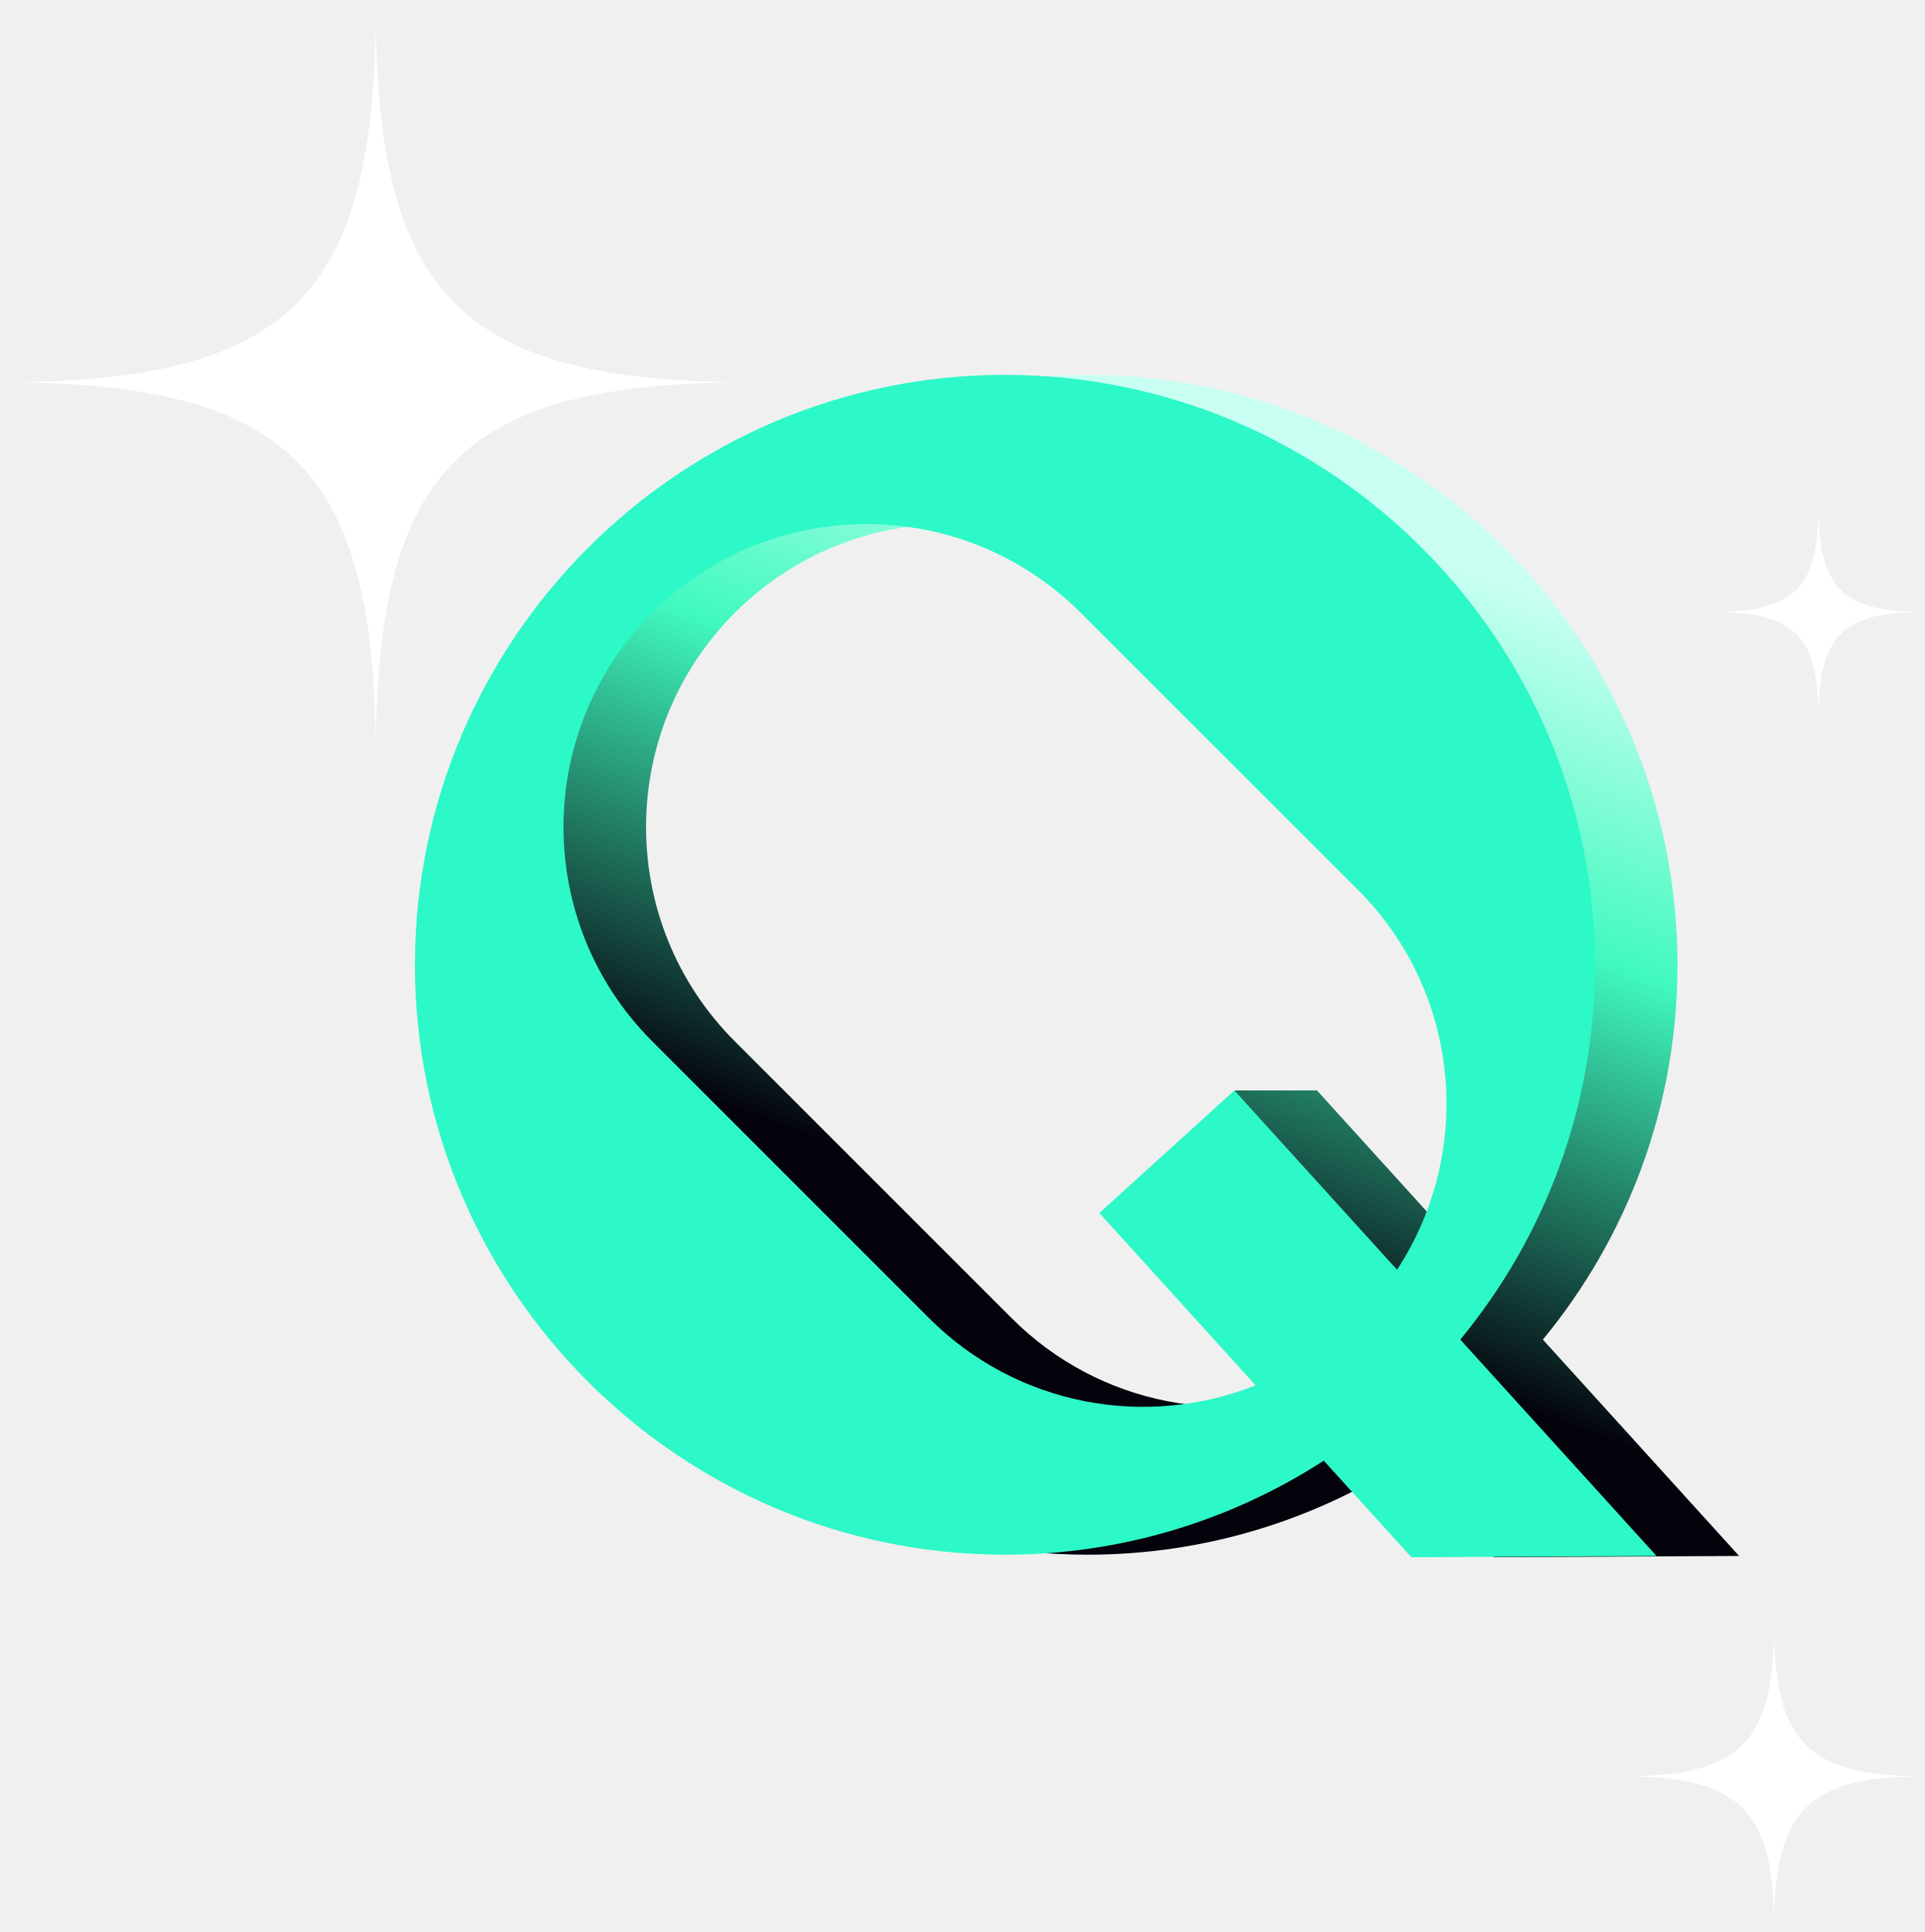
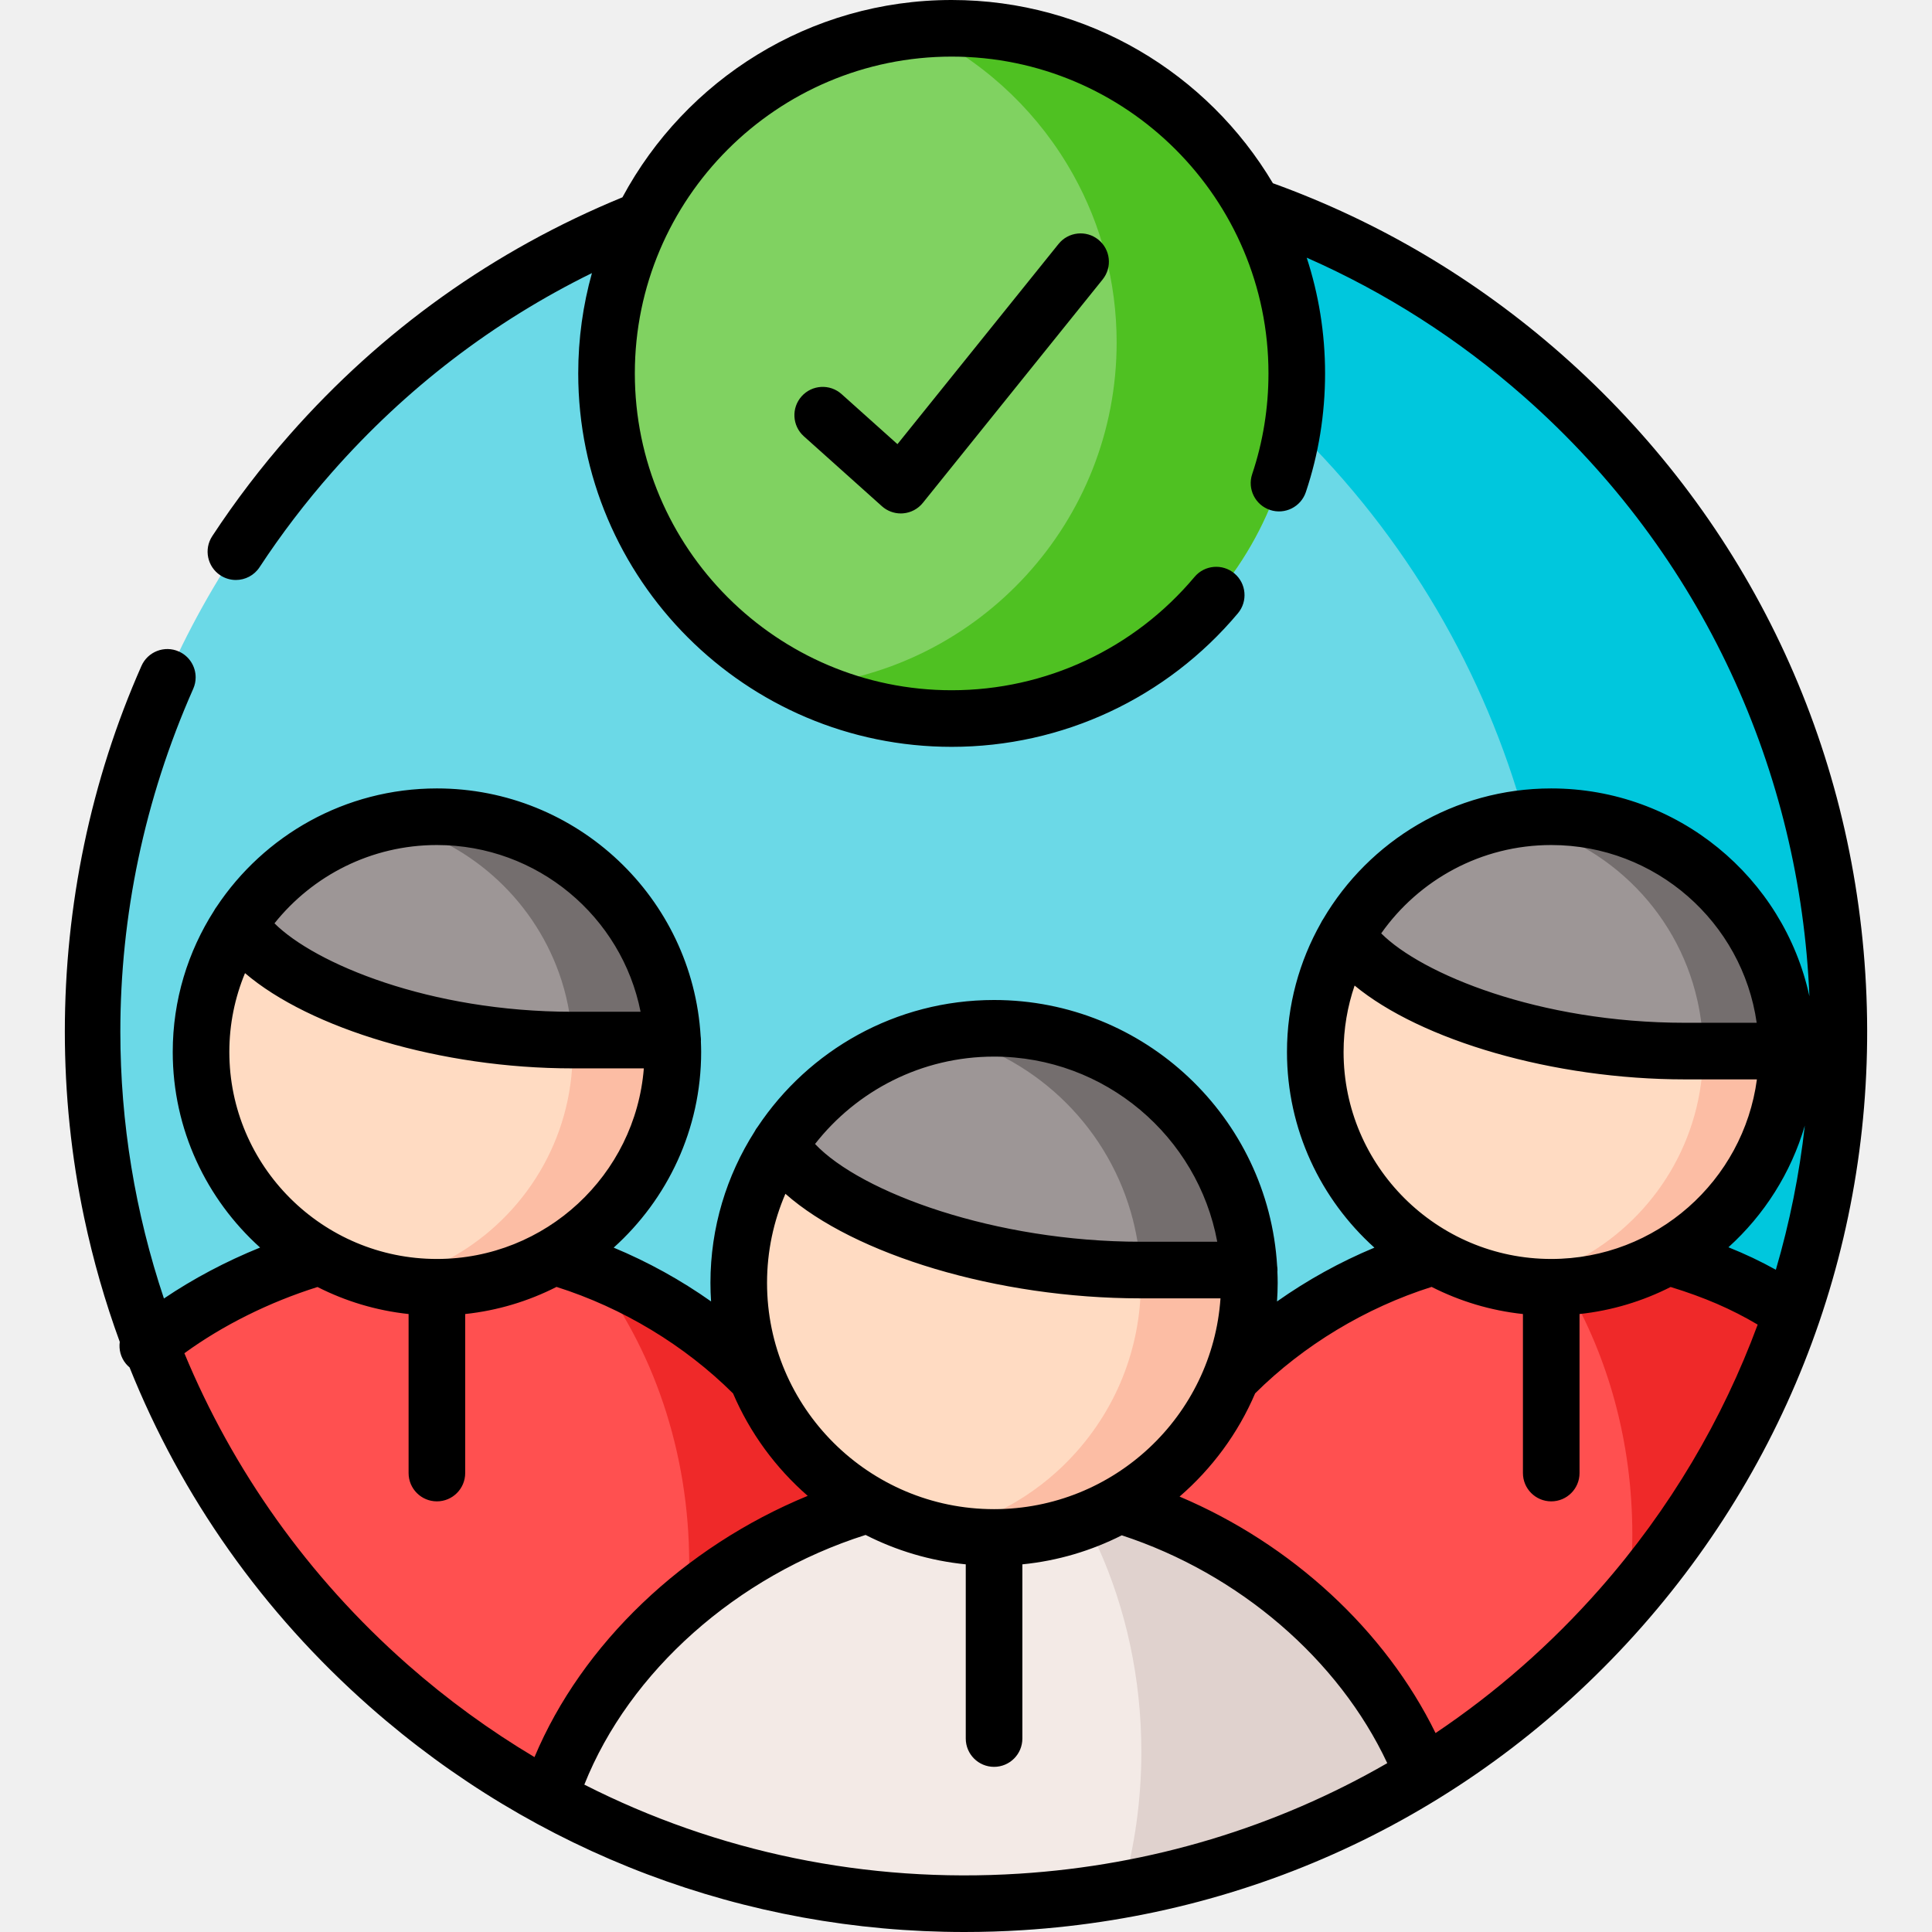
- <svg xmlns="http://www.w3.org/2000/svg" width="253" height="254" viewBox="0 0 253 254" fill="none">
-   <path d="M49.403 0.854C49.403 39.017 38.162 50.258 0 50.258C38.162 50.258 49.403 61.499 49.403 99.661C49.403 61.499 60.644 50.258 98.806 50.258C60.644 50.258 49.403 39.017 49.403 0.854Z" fill="white" />
-   <path d="M239.083 66.54C239.083 77.332 235.959 80.456 225.167 80.456C235.959 80.456 239.083 83.58 239.083 94.373C239.083 83.58 242.208 80.456 253 80.456C242.208 80.456 239.083 77.332 239.083 66.54Z" fill="white" />
-   <path d="M233.239 213.775C233.239 228.998 228.795 233.536 213.478 233.536C228.701 233.536 233.239 237.98 233.239 253.298C233.239 238.075 237.683 233.536 253 233.536C237.777 233.536 233.239 229.093 233.239 213.775Z" fill="white" />
-   <path d="M189.374 116.973L152.941 80.568C137.382 65.009 112.166 65.009 96.607 80.568C81.049 96.126 81.049 121.343 96.607 136.901L133.013 173.306C144.619 184.913 161.597 187.835 175.931 182.129L162.288 143.358H173.148L194.523 166.933C204.654 151.485 202.957 130.555 189.374 116.973ZM228.646 204.563L196.416 204.73L184.893 192.038C172.786 199.859 158.396 204.396 142.977 204.396C100.226 204.396 65.407 169.605 65.407 126.826C65.435 84.075 100.226 49.283 142.977 49.283C185.728 49.283 220.547 84.075 220.547 126.853C220.547 145.557 213.895 162.702 202.845 176.118L228.646 204.563Z" fill="url(#paint0_linear_2_237)" />
-   <path d="M178.52 116.973L142.087 80.568C126.528 65.009 101.312 65.009 85.753 80.568C70.195 96.126 70.195 121.343 85.753 136.901L122.158 173.306C133.765 184.913 150.743 187.835 165.076 182.129L144.536 159.473L162.293 143.358L183.669 166.933C193.8 151.485 192.102 130.555 178.52 116.973ZM217.792 204.563L185.561 204.73L174.039 192.038C161.931 199.859 147.542 204.396 132.122 204.396C89.371 204.396 54.553 169.605 54.553 126.826C54.58 84.075 89.371 49.283 132.122 49.283C174.874 49.283 209.692 84.075 209.692 126.853C209.692 145.557 203.04 162.702 191.991 176.118L217.792 204.563Z" fill="#2DF8C7" />
-   <defs>
-     <linearGradient id="paint0_linear_2_237" x1="217.5" y1="19.5" x2="147.027" y2="204.73" gradientUnits="userSpaceOnUse">
-       <stop offset="0.307" stop-color="#C8FFF2" />
-       <stop offset="0.516" stop-color="#40F9BF" />
-       <stop offset="0.812" stop-color="#04030C" />
-     </linearGradient>
-   </defs>
+ <svg xmlns="http://www.w3.org/2000/svg" id="Capa_1" enable-background="new 0 0 512.001 512.001" height="512" viewBox="0 0 512.001 512.001" width="512">
+   <g clip-rule="evenodd" fill-rule="evenodd">
+     <path d="m82.331 120.234c84.444-95.896 230.627-105.166 326.524-20.721s105.166 230.628 20.721 326.524-230.628 105.166-326.524 20.721-105.165-230.627-20.721-326.524z" fill="#6bd9e7" />
+     <path d="m415.205 322.26-35.065 10.715c-20.324 5.839-39.232 17.093-53.83 31.975l-57.912 29.424 108.511 75.402.198.51c19.134-11.735 36.851-26.504 52.469-44.249 20.75-23.556 35.83-50.145 45.383-78.095-10.772-7.2-20.608-11.367-32.995-14.939z" fill="#ff5050" />
+     <path d="m200.565 364.95c-14.598-14.882-33.506-26.136-53.83-31.975l-30.926-10.715-30.898 10.743c-15.987 4.592-32.088 12.558-45.014 23.017 12.954 33.846 34.073 65.14 63.156 90.737 13.323 11.736 27.61 21.657 42.548 29.764l94.139-82.545z" fill="#ff5050" />
+     <path d="m120.797 241.642-57.458 3.232c-6.378 9.751-10.063 21.402-10.063 33.902 0 23.244 12.756 43.512 31.635 54.227 9.099 5.159 19.644 8.135 30.869 8.135 11.282 0 21.827-2.976 30.954-8.164 18.85-10.743 31.578-30.983 31.578-54.199 0-1.049-.028-2.098-.085-3.146z" fill="#ffdbc2" />
+     <path d="m411.208 243.202-54.369 4.592c-5.272 9.128-8.277 19.701-8.277 30.983 0 23.216 12.728 43.455 31.578 54.199 9.128 5.187 19.672 8.164 30.954 8.164 11.225 0 21.77-2.976 30.869-8.135 18.879-10.715 31.635-30.983 31.635-54.227 0-.057 0-.142 0-.227z" fill="#ffdbc2" />
+     <path d="m178.227 275.63c-1.644-32.967-28.97-59.188-62.447-59.188-21.969 0-41.301 11.31-52.441 28.432 9.099 15.364 46.29 30.756 88.328 30.756z" fill="#9d9696" />
+     <path d="m473.598 278.55c-.113-34.328-28.063-62.107-62.504-62.107-23.216 0-43.484 12.614-54.255 31.351 9.241 15.364 47.027 30.756 89.745 30.756z" fill="#9d9696" />
+     <path d="m264.316 381.986-34.214 16.724c-38.523 11.225-72.794 41.159-84.501 77.811 72.851 39.6 161.547 36.794 231.506-6.236l-.198-.51c-13.323-33.449-44.702-60.293-80.306-70.98z" fill="#f3eae6" />
+     <path d="m274.747 309.079-68.088-5.811c-6.888 10.573-10.885 23.159-10.885 36.709 0 8.816 1.701 17.235 4.791 24.973 5.726 14.315 16.243 26.221 29.537 33.761 9.836 5.556 21.232 8.731 33.336 8.731 12.047 0 23.358-3.146 33.165-8.646 13.38-7.54 23.953-19.474 29.707-33.846 3.09-7.739 4.791-16.158 4.791-24.973 0-1.134-.028-2.268-.085-3.402z" fill="#ffdbc2" />
+     <path d="m331.015 336.575c-1.786-35.688-31.351-64.063-67.578-64.063-23.783 0-44.703 12.246-56.778 30.756 9.836 16.639 50.117 33.307 95.585 33.307z" fill="#9d9696" />
+     <path d="m178.227 275.63c-1.644-32.967-28.97-59.188-62.447-59.188-4.535 0-8.986.482-13.266 1.417 21.203 4.564 38.41 19.899 45.61 39.94 2.013 5.613 3.232 11.622 3.543 17.83h26.56z" fill="#746e6e" />
+     <path d="m178.227 275.63h-26.561c.057 1.049.085 2.098.085 3.146 0 23.216-12.728 43.455-31.578 54.199-5.443 3.09-11.367 5.386-17.66 6.746 4.28.907 8.731 1.417 13.266 1.417 11.282 0 21.827-2.976 30.954-8.164 18.85-10.743 31.578-30.983 31.578-54.199.002-1.047-.027-2.096-.084-3.145z" fill="#fcbda4" />
+     <path d="m331.015 336.575c-1.786-35.688-31.351-64.063-67.578-64.063-4.932 0-9.751.51-14.372 1.531 24.35 5.244 43.795 23.556 50.627 47.225 1.417 4.904 2.296 10.006 2.551 15.307z" fill="#746e6e" />
+     <path d="m331.015 336.575h-28.772c.057 1.134.085 2.268.085 3.402 0 8.816-1.701 17.235-4.791 24.973-3.26 8.164-8.079 15.534-14.088 21.77-1.134 1.191-2.296 2.324-3.515 3.402-2.608 2.353-5.414 4.507-8.391 6.435-1.219.794-2.438 1.531-3.685 2.239-5.783 3.232-12.104 5.669-18.794 7.115 4.62.992 9.439 1.531 14.372 1.531 6.832 0 13.408-1.02 19.616-2.891 4.762-1.417 9.298-3.373 13.55-5.754 13.38-7.54 23.953-19.474 29.707-33.846 3.09-7.739 4.791-16.158 4.791-24.973 0-1.135-.028-2.269-.085-3.403z" fill="#fcbda4" />
+     <path d="m473.598 278.55c-.113-34.328-28.063-62.107-62.504-62.107-3.798 0-7.54.34-11.14.992 24.718 4.422 44.419 23.358 49.862 47.651.992 4.337 1.502 8.844 1.531 13.465h22.251z" fill="#746e6e" />
+     <path d="m473.598 278.55h-22.252v.227c0 23.244-12.756 43.512-31.635 54.227-6.038 3.43-12.699 5.868-19.758 7.143 3.6.652 7.342.992 11.14.992 11.225 0 21.77-2.976 30.869-8.135 18.879-10.715 31.635-30.983 31.635-54.227v-.227z" fill="#fcbda4" />
+     <path d="m230.102 398.711c-13.295-7.54-23.811-19.446-29.537-33.761-12.132-12.359-27.269-22.252-43.71-28.573 16.016 20.551 25.795 47.991 25.795 78.123 0 3.26-.113 6.463-.34 9.666 13.974-11.566 30.444-20.41 47.792-25.455z" fill="#ef2929" />
+     <path d="m474.959 347.942c-10.772-7.2-20.608-11.367-32.995-14.939-7.965 4.535-17.036 7.342-26.702 7.994 10.913 18.624 17.32 41.216 17.32 65.594 0 5.839-.368 11.622-1.077 17.263 19.756-23.017 34.185-48.813 43.454-75.912z" fill="#ef2929" />
+     <path d="m376.908 469.775c-13.323-33.449-44.702-60.293-80.306-70.98-2.891 1.616-5.896 3.033-9.014 4.224 1.219 2.324 2.381 4.677 3.487 7.115 7.257 16.129 11.395 34.554 11.395 54.114 0 12.756-1.758 25.03-4.989 36.482 27.865-5.046 54.907-15.222 79.625-30.444z" fill="#e0d2ce" />
+     <path d="m474.959 347.942c29.282-85.862 6.236-184.706-66.104-248.429-23.131-20.381-49.181-35.291-76.621-44.844 7.285 13.124 11.424 28.233 11.424 44.277 0 4.762-.369 9.439-1.049 14.032 30.331 29.48 50.939 65.481 61.54 103.833 2.296-.227 4.592-.368 6.945-.368 34.441 0 62.391 27.78 62.504 62.107v.227c0 23.244-12.756 43.512-31.635 54.227 12.388 3.571 22.224 7.738 32.996 14.938z" fill="#00c7dd" />
+     <path d="m252.212 7.5c-35.887 0-66.926 20.636-81.922 50.684-6.123 12.274-9.553 26.136-9.553 40.762 0 50.542 40.932 91.474 91.474 91.474 50.514 0 91.446-40.932 91.446-91.474 0-16.044-4.139-31.153-11.424-44.277-15.589-28.148-45.58-47.169-80.021-47.169z" fill="#80d261" />
+     <path d="m332.234 54.669c-15.59-28.148-45.581-47.169-80.022-47.169-3.005 0-5.981.142-8.901.425 16.356 7.682 30.047 20.041 39.373 35.405.624 1.02 1.219 2.069 1.814 3.118 7.285 13.124 11.424 28.233 11.424 44.306 0 47.509-36.227 86.57-82.573 91.021 11.792 5.556 24.945 8.646 38.863 8.646 50.514 0 91.446-40.932 91.446-91.474 0-16.045-4.139-31.154-11.424-44.278z" fill="#4fc122" />
+   </g>
+   <path d="m494.328 258.006c-4.039-63.672-32.634-121.958-80.519-164.124-22.661-19.939-48.383-35.168-76.476-45.324-17.259-29.047-48.952-48.558-85.121-48.558-37.708 0-70.555 21.193-87.258 52.289-34.053 13.994-63.742 35.161-88.252 62.99-7.463 8.475-14.345 17.494-20.456 26.807-2.272 3.463-1.307 8.112 2.156 10.385 1.269.832 2.696 1.23 4.108 1.23 2.442 0 4.837-1.191 6.277-3.387 5.724-8.723 12.175-17.176 19.172-25.122 19.598-22.252 42.728-39.955 68.909-52.822-2.363 8.46-3.631 17.373-3.631 26.577 0 54.574 44.399 98.974 98.974 98.974 29.315 0 56.959-12.898 75.845-35.389 2.664-3.172 2.251-7.903-.921-10.566-3.171-2.664-7.903-2.253-10.566.92-16.028 19.088-39.485 30.035-64.357 30.035-46.304 0-83.974-37.671-83.974-83.974 0-46.288 37.67-83.946 83.974-83.946 46.288 0 83.946 37.658 83.946 83.946 0 9.176-1.452 18.158-4.316 26.698-1.317 3.927.799 8.179 4.726 9.495 3.928 1.317 8.178-.798 9.496-4.726 3.38-10.08 5.095-20.667 5.095-31.468 0-10.698-1.713-21.001-4.868-30.659 20.885 9.199 40.208 21.544 57.609 36.854 47.681 41.987 73.198 99.913 75.613 158.88-6.808-31.442-34.892-55.079-68.418-55.079-25.737 0-48.261 13.926-60.432 34.608-.236.345-.448.703-.623 1.079-5.706 10.104-8.977 21.749-8.977 34.147 0 20.56 8.953 39.07 23.169 51.865-9.08 3.778-17.785 8.592-25.811 14.261.107-1.63.18-3.269.18-4.926 0-1.009-.037-2.009-.076-3.008.007-.131.02-.261.02-.394 0-.381-.038-.753-.092-1.119-2.353-39.238-35.092-70.444-75.014-70.444-26.109 0-49.141 13.352-62.62 33.562-.335.418-.624.865-.86 1.337-7.386 11.599-11.684 25.337-11.684 40.066 0 1.652.06 3.291.167 4.917-8.026-5.668-16.73-10.481-25.81-14.257 14.22-12.793 23.182-31.297 23.182-51.86 0-.952-.034-1.895-.072-2.838.004-.103.016-.204.016-.309 0-.354-.033-.7-.08-1.041-2.18-36.564-32.69-65.647-69.895-65.647-24.357 0-45.838 12.48-58.383 31.36-.249.323-.466.665-.657 1.021-6.93 10.832-10.965 23.677-10.965 37.453 0 20.552 8.949 39.048 23.151 51.84-9.078 3.676-17.72 8.255-25.485 13.5-7.623-22.736-11.551-46.597-11.553-70.677-.003-30.574 6.298-61.497 19.315-90.896.436-.983.643-2.011.644-3.021.004-2.882-1.662-5.631-4.465-6.872-3.786-1.678-8.217.033-9.895 3.821-13.44 30.355-20.308 63.61-20.307 96.913 0 16.554 1.698 33.119 5.129 49.347 2.381 11.263 5.538 22.24 9.428 32.881-.279 2.008.244 4.122 1.637 5.809.293.355.618.666.958.953 13.752 34.331 35.327 64.931 63.648 89.913.038.033.076.067.114.101 44 38.745 99.43 59.617 157.533 59.614 5.129 0 10.29-.163 15.455-.491 63.671-4.039 121.957-32.634 164.122-80.517 42.164-47.884 63.161-109.318 59.121-172.987zm-83.234-34.064c27.698 0 50.668 20.519 54.448 47.107h-18.958c-38.866 0-69.9-13.013-80.549-23.697 9.963-14.14 26.441-23.41 45.059-23.41zm-55.032 54.834c0-6.154 1.038-12.067 2.923-17.593 17.585 14.507 52.554 24.867 87.6 24.867h19.015c-3.58 26.823-26.65 47.589-54.506 47.589-30.345 0-55.032-24.612-55.032-54.863zm-92.625 1.236c29.438 0 53.988 21.188 59.148 49.063h-20.342c-38.498 0-74.019-12.991-86.249-25.907 11.019-14.078 28.182-23.156 47.443-23.156zm-55.296 36.356c18.235 16.109 56.119 27.708 94.102 27.708h21.201c-2.123 31.158-28.216 55.866-60.007 55.866-33.174 0-60.164-26.9-60.164-59.965.001-8.379 1.74-16.359 4.868-23.609zm-92.361-92.426c26.689 0 48.993 19.031 53.982 44.188h-18.096c-37.926 0-68.259-12.812-78.927-23.437 10.086-12.631 25.626-20.751 43.041-20.751zm-55.004 54.834c0-7.392 1.484-14.443 4.155-20.884 17.198 14.704 51.931 25.238 86.736 25.238h18.956c-2.235 28.221-25.97 50.509-54.843 50.509-30.329 0-55.004-24.612-55.004-54.863zm47.235 162.354c-26.449-23.302-46.342-51.625-59.148-82.51 10.201-7.409 22.449-13.514 35.279-17.55 7.392 3.753 15.532 6.243 24.139 7.162v42.145c0 4.143 3.358 7.5 7.5 7.5s7.5-3.357 7.5-7.5v-42.144c8.631-.921 16.794-3.42 24.204-7.188 17.474 5.527 33.941 15.458 46.78 28.225 4.486 10.483 11.298 19.749 19.789 27.148-32.839 13.518-59.799 39.206-72.409 69.236-11.82-7.051-23.082-15.232-33.634-24.524zm162.123 55.41c-40.494 2.574-80.025-5.679-115.282-23.596 11.927-29.961 40.383-55.327 74.537-66.168 8.117 4.132 17.071 6.851 26.548 7.791v46.167c0 4.143 3.358 7.5 7.5 7.5s7.5-3.357 7.5-7.5v-46.167c9.4-.933 18.286-3.615 26.351-7.691 31.116 10.189 57.454 32.877 70.353 60.378-29.435 16.973-62.605 27.072-97.507 29.286zm153.813-75.46c-12.988 14.749-27.616 27.531-43.511 38.2-13.36-27.27-38.164-50.107-67.838-62.669 8.601-7.436 15.509-16.77 20.03-27.359 12.838-12.761 29.301-22.685 46.769-28.21 7.409 3.769 15.567 6.27 24.197 7.191v42.144c0 4.143 3.358 7.5 7.5 7.5s7.5-3.357 7.5-7.5v-42.145c8.61-.92 16.751-3.413 24.145-7.17 8.925 2.747 16.06 5.821 23.066 9.973-9.265 25.046-23.18 48.834-41.858 70.045zm46.672-84.581c-4.031-2.239-8.142-4.19-12.565-5.958 9.47-8.564 16.571-19.679 20.241-32.24-1.438 12.874-3.995 25.657-7.676 38.198z" />
+   <path d="m280.526 64.65-42.692 53.055-14.804-13.262c-3.084-2.765-7.826-2.504-10.59.581s-2.504 7.827.582 10.591l20.693 18.539c1.38 1.237 3.165 1.914 5.004 1.914.203 0 .406-.008.61-.024 2.051-.168 3.943-1.17 5.234-2.773l47.65-59.216c2.597-3.228 2.086-7.948-1.142-10.545-3.227-2.597-7.947-2.086-10.545 1.14z" />
</svg>
